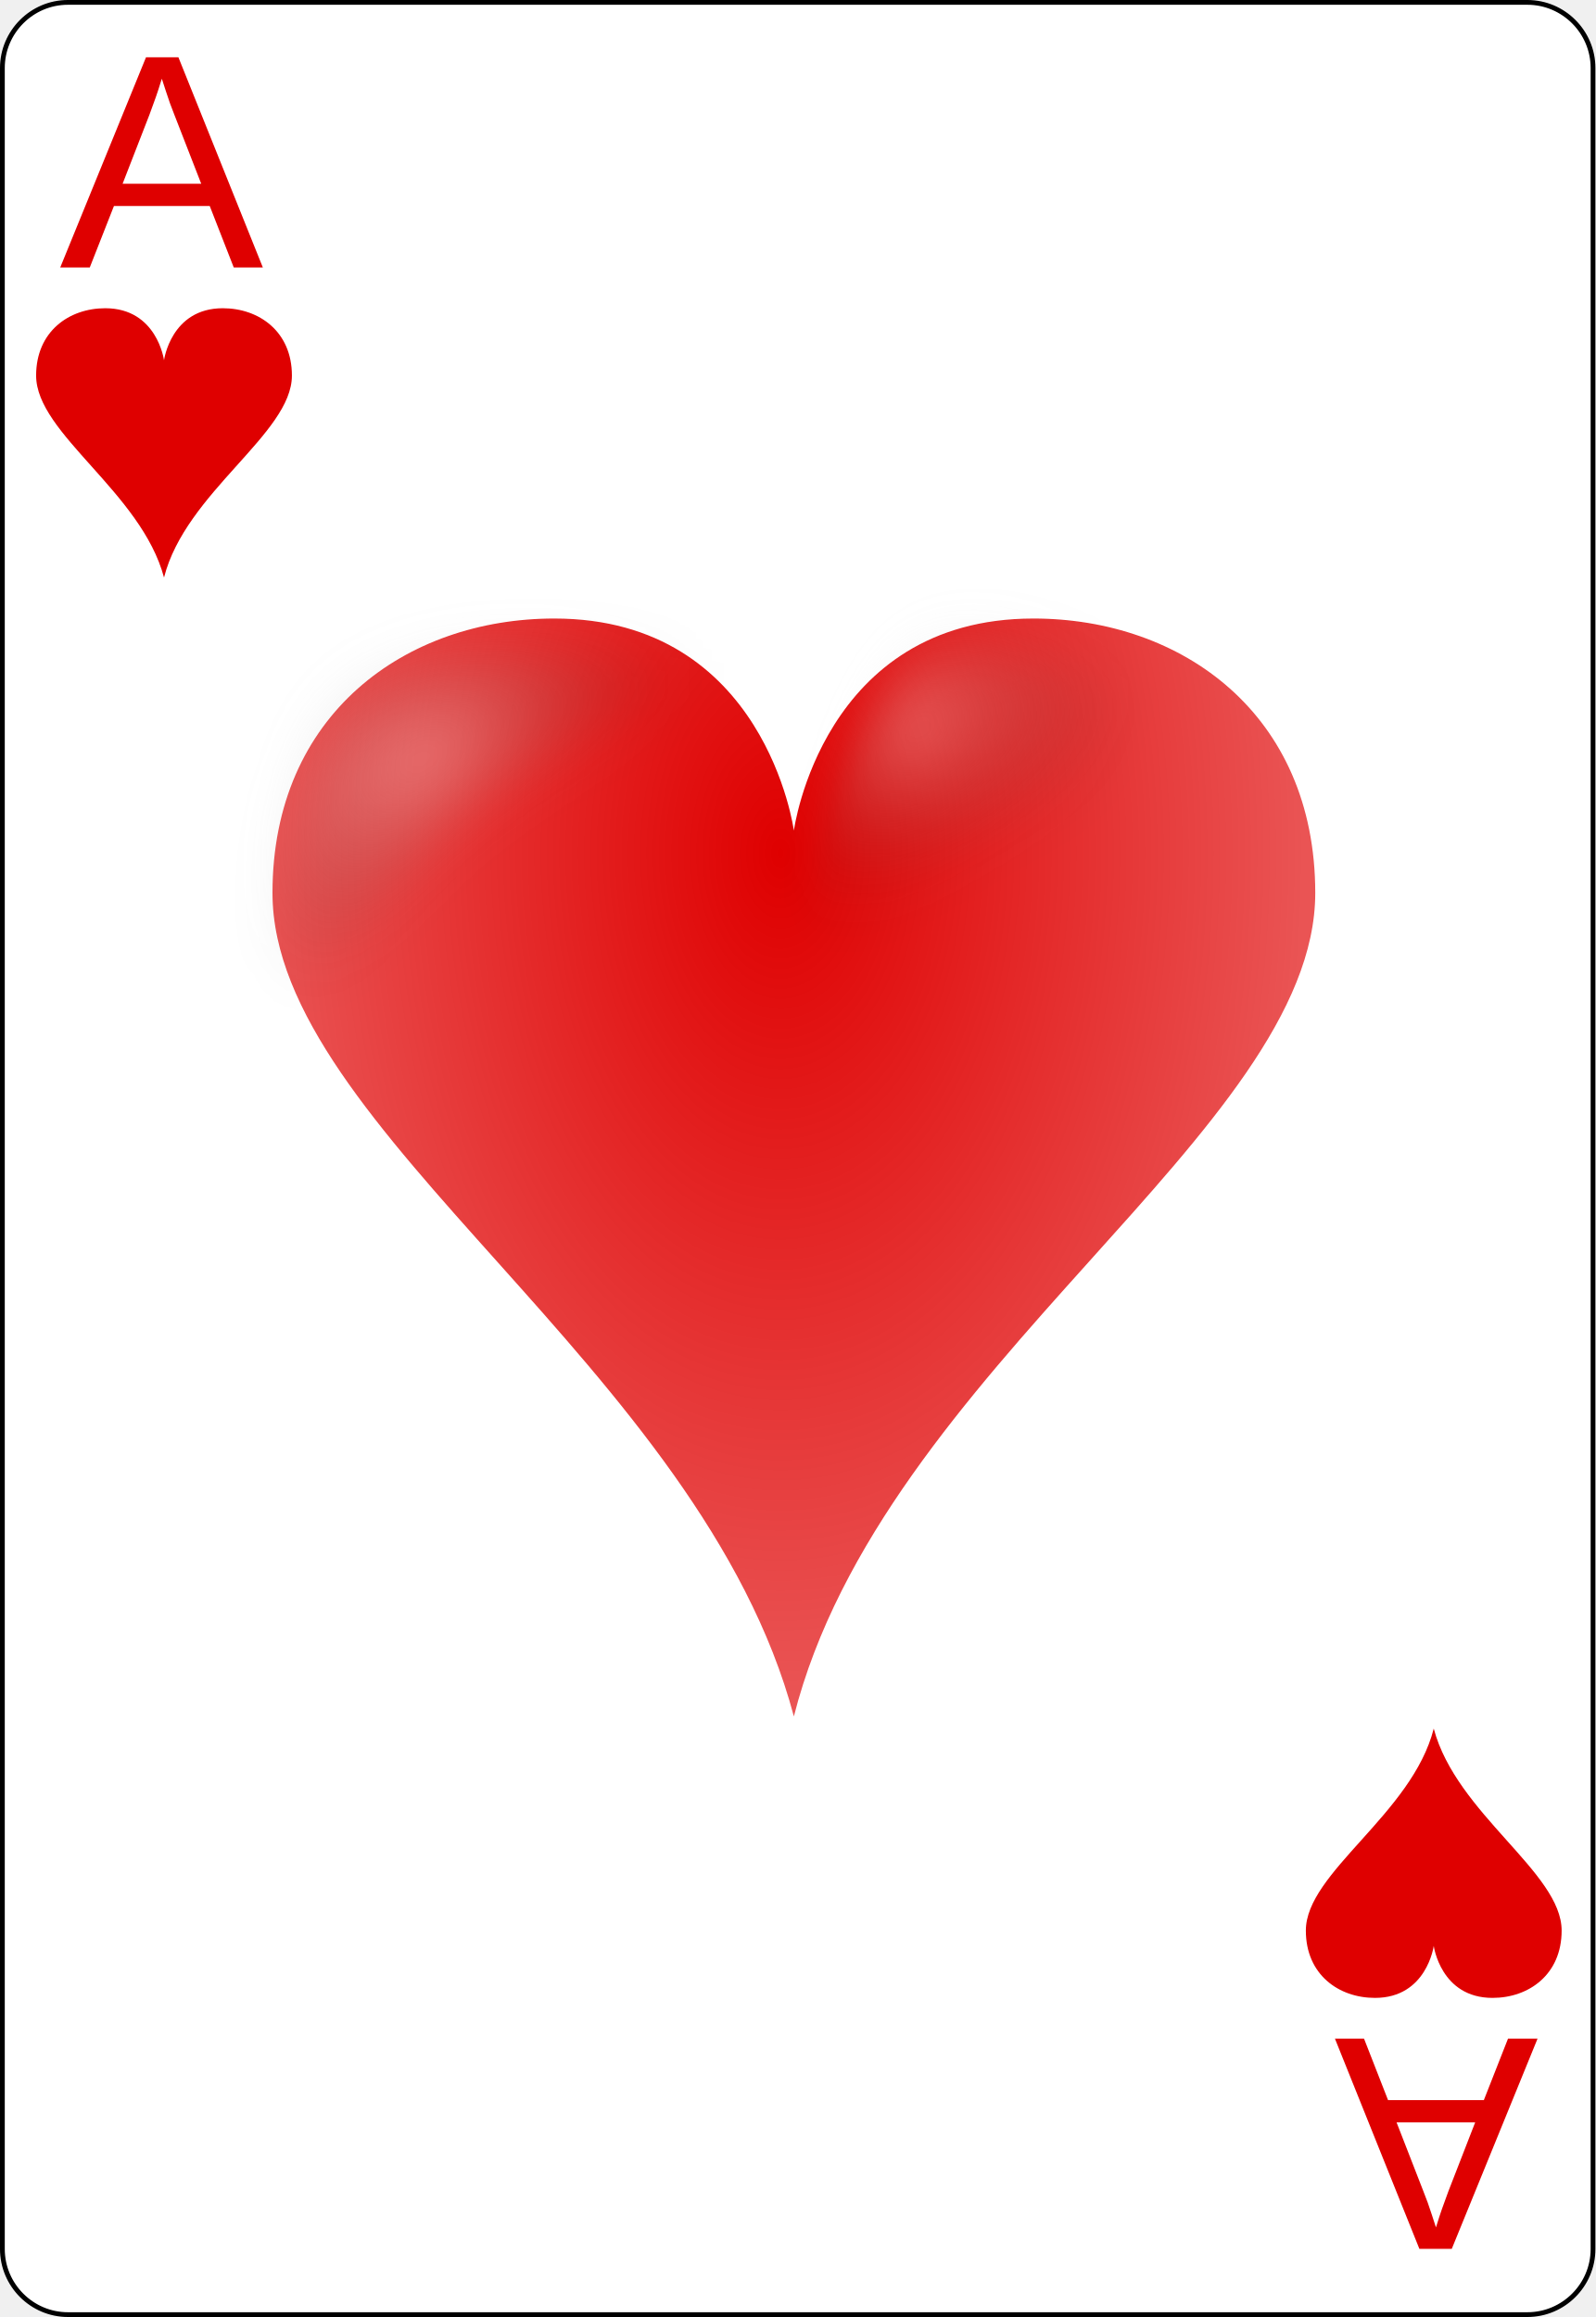
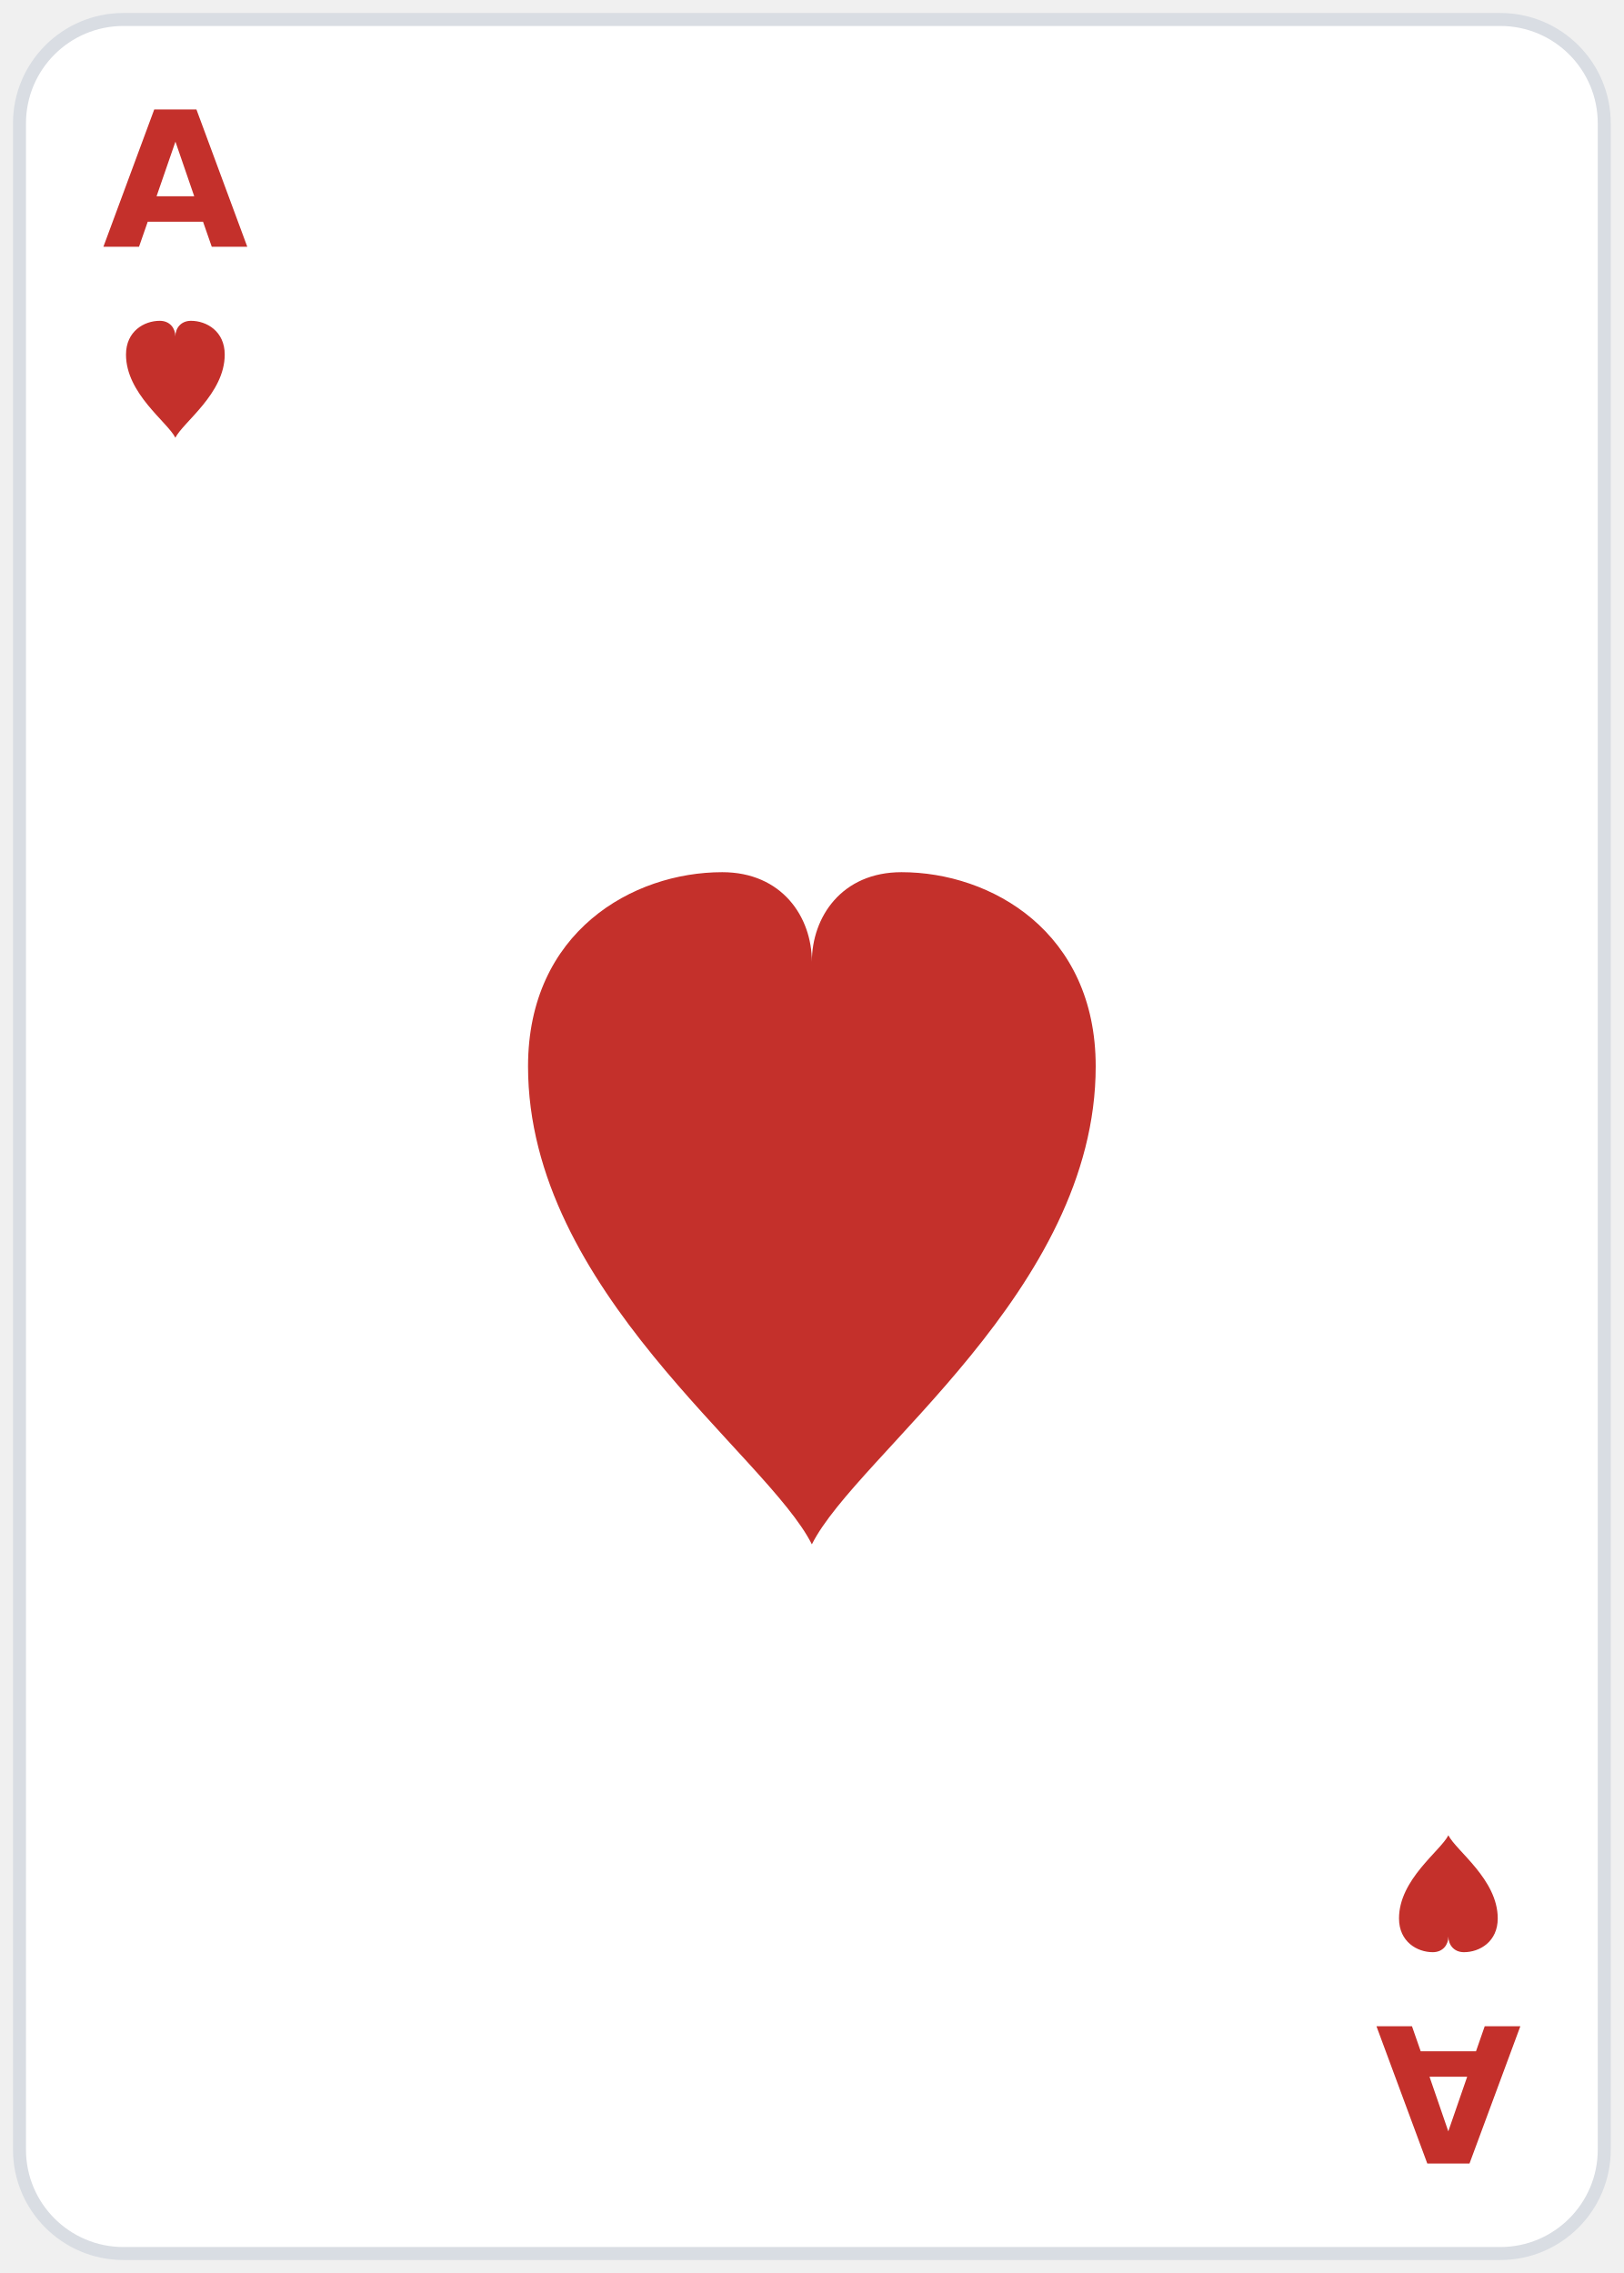
- <svg xmlns="http://www.w3.org/2000/svg" xmlns:xlink="http://www.w3.org/1999/xlink" width="167.087pt" height="242.667pt" viewBox="0 0 167.087 242.667" xml:space="preserve" id="svg2" version="1.1">
-   <defs id="defs41">
-     <radialGradient xlink:href="#linearGradient3773" id="radialGradient3781" cx="-0.158" cy="-8.835" fx="-0.158" fy="-8.835" r="8" gradientTransform="matrix(-1.584269,-0.02349808,0.03071979,-2.477574,-0.2485638,-26.71351)" gradientUnits="userSpaceOnUse" />
-     <linearGradient id="linearGradient3773">
-       <stop style="stop-color:#000000;stop-opacity:1;" offset="0" id="stop3775" />
-       <stop style="stop-color:#000000;stop-opacity:0.649;" offset="1" id="stop3777" />
-     </linearGradient>
-     <radialGradient xlink:href="#linearGradient3773" id="radialGradient3957" cx="-0.158" cy="-8.835" fx="-0.158" fy="-8.835" r="8" gradientTransform="matrix(-1.584269,-0.02349808,0.03071979,-2.477574,-0.2485638,-26.71351)" gradientUnits="userSpaceOnUse" />
-     <linearGradient id="linearGradient3959">
-       <stop style="stop-color:#000000;stop-opacity:1;" offset="0" id="stop3961" />
-       <stop style="stop-color:#000000;stop-opacity:0.649;" offset="1" id="stop3963" />
-     </linearGradient>
-     <radialGradient r="81.903" fy="509.476" fx="168.025" cy="509.476" cx="168.025" gradientTransform="matrix(1.25656,-0.7774064,0.3366382,0.5361257,-221.2021,359.2426)" gradientUnits="userSpaceOnUse" id="radialGradient3975" xlink:href="#linearGradient3784-4" />
-     <linearGradient id="linearGradient3784-4">
-       <stop style="stop-color:#ffffff;stop-opacity:0.435;" offset="0" id="stop3786-8" />
-       <stop style="stop-color:#000000;stop-opacity:0;" offset="1" id="stop3788-6" />
-     </linearGradient>
-     <radialGradient xlink:href="#linearGradient3784-4-5" id="radialGradient3929" gradientUnits="userSpaceOnUse" gradientTransform="matrix(1.25656,-0.7774064,0.3366382,0.5361257,-221.2021,359.2426)" cx="168.025" cy="509.476" fx="168.025" fy="509.476" r="81.903" />
-     <linearGradient id="linearGradient3784-4-5">
-       <stop style="stop-color:#ffffff;stop-opacity:0.489;" offset="0" id="stop3786-8-0" />
-       <stop style="stop-color:#000000;stop-opacity:0;" offset="1" id="stop3788-6-3" />
-     </linearGradient>
-     <radialGradient xlink:href="#linearGradient3784-4-1" id="radialGradient3927" gradientUnits="userSpaceOnUse" gradientTransform="matrix(1.25656,-0.7774064,0.3366382,0.5361257,-221.2021,359.2426)" cx="168.025" cy="509.476" fx="168.025" fy="509.476" r="81.903" />
-     <linearGradient id="linearGradient3784-4-1">
-       <stop style="stop-color:#ffffff;stop-opacity:0.237;" offset="0" id="stop3786-8-03" />
-       <stop style="stop-color:#000000;stop-opacity:0;" offset="1" id="stop3788-6-6" />
-     </linearGradient>
-     <radialGradient xlink:href="#linearGradient3768" id="radialGradient3776" cx="-0.206" cy="-4.579" fx="-0.206" fy="-4.579" r="8" gradientTransform="matrix(-1,0,0,-1.720176,-0.4120407,-13.02719)" gradientUnits="userSpaceOnUse" />
-     <linearGradient id="linearGradient3768">
-       <stop style="stop-color:#df0000;stop-opacity:1;" offset="0" id="stop3770" />
-       <stop style="stop-color:#df0000;stop-opacity:0.672;" offset="1" id="stop3772" />
-     </linearGradient>
-     <radialGradient r="81.903" fy="511.223" fx="171.487" cy="511.223" cx="171.487" gradientTransform="matrix(1.152989,-0.6739155,0.3948202,0.6754904,-233.6326,270.4008)" gradientUnits="userSpaceOnUse" id="radialGradient4013" xlink:href="#linearGradient3784-4-6" />
-     <linearGradient id="linearGradient3784-4-6">
-       <stop style="stop-color:#ffffff;stop-opacity:0.313;" offset="0" id="stop3786-8-8" />
-       <stop style="stop-color:#000000;stop-opacity:0;" offset="1" id="stop3788-6-8" />
-     </linearGradient>
-     <filter color-interpolation-filters="sRGB" id="filter3834-6" x="-0.139" width="1.279" y="-0.162" height="1.325">
-       <feGaussianBlur stdDeviation="9.511" id="feGaussianBlur3836-6" />
-     </filter>
-     <radialGradient r="81.903" fy="492.632" fx="159.354" cy="492.632" cx="159.354" gradientTransform="matrix(1.089478,-0.715138,0.4464527,0.6562658,-244.9333,290.9185)" gradientUnits="userSpaceOnUse" id="radialGradient4013-8" xlink:href="#linearGradient3784-4-2" />
-     <linearGradient id="linearGradient3784-4-2">
-       <stop style="stop-color:#ffffff;stop-opacity:0.29;" offset="0" id="stop3786-8-1" />
-       <stop style="stop-color:#000000;stop-opacity:0;" offset="1" id="stop3788-6-5" />
-     </linearGradient>
-     <filter color-interpolation-filters="sRGB" id="filter3834-6-3" x="-0.139" width="1.279" y="-0.162" height="1.325">
-       <feGaussianBlur stdDeviation="9.511" id="feGaussianBlur3836-6-3" />
-     </filter>
-     <radialGradient r="81.903" fy="492.632" fx="159.354" cy="492.632" cx="159.354" gradientTransform="matrix(1.089478,-0.715138,0.4464527,0.6562658,-244.9333,290.9185)" gradientUnits="userSpaceOnUse" id="radialGradient3073" xlink:href="#linearGradient3784-4-2" />
-   </defs>
-   <g id="Layer_x0020_1" style="fill-rule:nonzero;clip-rule:nonzero;stroke:#000000;stroke-miterlimit:4;">
-     <path style="fill:#FFFFFF;stroke-width:0.5;" d="M166.837,235.548c0,3.777-3.087,6.869-6.871,6.869H7.111c-3.775,0-6.861-3.092-6.861-6.869V7.12C0.25,3.343,3.336,0.25,7.111,0.25h152.855    c3.784,0,6.871,3.093,6.871,6.87v228.428z" id="path5" />
-     <g style="stroke:none;" id="g7">
-       <g id="g9">
- 				
- 			</g>
-     </g>
-     <g id="g15">
- 			
- 		</g>
-     <g id="g19">
- 			
- 		</g>
-     <g style="stroke:none;" id="g23">
-       <g id="g25">
- 				
- 			</g>
-     </g>
-     <g style="stroke:none;" id="g31">
-       <g id="g33">
- 				
- 			</g>
+ <svg xmlns="http://www.w3.org/2000/svg" width="250" height="350" viewBox="0 0 250 350">
+   <rect x="3" y="3" width="244" height="344" rx="16" fill="#ffffff" stroke="#d9dde3" stroke-width="2" />
+   <g transform="translate(125.0 178.0) scale(2.300)">
+     <g fill="#c4302b">
+       <path d="M0,26 C-3,20 -19,9 -19,-6 C-19,-15 -12,-19 -6,-19 C-2,-19 0,-16 0,-13 C0,-16 2,-19 6,-19 C12,-19 19,-15 19,-6 C19,9 3,20 0,26 Z" />
    </g>
  </g>
-   <text xml:space="preserve" style="font-size:32px;font-style:normal;font-weight:normal;line-height:125%;letter-spacing:0px;word-spacing:0px;fill:#df0000;fill-opacity:1;stroke:none;font-family:Bitstream Vera Sans" x="6.246" y="28.013" id="text3788">
-     <tspan id="tspan3790" x="6.246" y="28.013" style="font-style:normal;font-variant:normal;font-weight:normal;font-stretch:normal;font-family:Arial;-inkscape-font-specification:Arial;fill:#df0000;fill-opacity:1">A</tspan>
-   </text>
-   <g transform="matrix(0.1968698,0,0,0.1968698,11.54991,16.86967)" id="g3036">
-     <g style="stroke:none" id="layer1-9" transform="matrix(34.67063,0,0,32.44841,363.6508,535.3979)">
-       <path d="M 3.676,-9 C 0.433,-9 0,-5.523 0,-5.523 0,-5.523 -0.433,-9 -3.676,-9 -5.946,-9 -8,-7.441 -8,-4.5 -8,-0.614 -1.421,3.294 0,9 1.352,3.299 8,-0.614 8,-4.5 8,-7.441 5.946,-9 3.676,-9 z" id="hl" style="fill:url(#radialGradient3776);fill-opacity:1;stroke:none" />
+   <g transform="translate(27 38)">
+     <text x="0" y="0" font-family="'DejaVu Sans','Helvetica',sans-serif" font-weight="bold" font-size="29" fill="#c4302b" text-anchor="middle">A</text>
+     <g transform="translate(0 19) scale(0.4)">
+       <g fill="#c4302b">
+         <path d="M0,26 C-3,20 -19,9 -19,-6 C-19,-15 -12,-19 -6,-19 C-2,-19 0,-16 0,-13 C0,-16 2,-19 6,-19 C12,-19 19,-15 19,-6 C19,9 3,20 0,26 Z" />
+       </g>
    </g>
-     <path transform="matrix(1.484247,0,0,1.537104,-80.68896,-450.5936)" id="path3762-6-4" d="m 117.301,604.266 c 0,0 -8.068,-94.95 22.857,-122.857 34.761,-31.369 140,-11.429 140,-11.429 0,0 -71.54,24.838 -100,48.571 -27.21,22.692 -62.857,85.714 -62.857,85.714 z" style="fill:url(#radialGradient4013);fill-opacity:1;stroke:none;filter:url(#filter3834-6)" />
-     <path transform="matrix(1.153293,0.3378255,-0.3292825,1.401643,422.9377,-451.9048)" id="path3762-6-2-3" d="m 117.301,604.266 c 0,0 -8.068,-94.95 22.857,-122.857 34.761,-31.369 140,-11.429 140,-11.429 0,0 -63.093,37.071 -91.553,60.804 -27.21,22.692 -71.305,73.481 -71.305,73.481 z" style="fill:url(#radialGradient3073);fill-opacity:1;stroke:none;filter:url(#filter3834-6-3)" />
  </g>
-   <g transform="matrix(1.674307,0,0,1.566992,17.17751,46.38532)" id="layer1-9-6" style="fill:#df0000;fill-opacity:1">
-     <path style="fill:#df0000;fill-opacity:1" id="hl-8" d="M 3.676,-9 C 0.433,-9 0,-5.523 0,-5.523 0,-5.523 -0.433,-9 -3.676,-9 -5.946,-9 -8,-7.441 -8,-4.5 -8,-0.614 -1.421,3.294 0,9 1.352,3.299 8,-0.614 8,-4.5 8,-7.441 5.946,-9 3.676,-9 z" />
-   </g>
-   <text xml:space="preserve" style="font-size:32px;font-style:normal;font-weight:normal;line-height:125%;letter-spacing:0px;word-spacing:0px;fill:#df0000;fill-opacity:1;stroke:none;font-family:Bitstream Vera Sans" x="-161.088" y="-213.515" id="text3788-4" transform="scale(-1,-1)">
-     <tspan id="tspan3790-3" x="-161.088" y="-213.515" style="font-style:normal;font-variant:normal;font-weight:normal;font-stretch:normal;fill:#df0000;fill-opacity:1;font-family:Arial;-inkscape-font-specification:Arial">A</tspan>
-   </text>
-   <g transform="matrix(-1.674307,0,0,-1.566992,150.156,195.1431)" id="layer1-9-6-5" style="fill:#df0000;fill-opacity:1">
-     <path style="fill:#df0000;fill-opacity:1" id="hl-8-1" d="M 3.676,-9 C 0.433,-9 0,-5.523 0,-5.523 0,-5.523 -0.433,-9 -3.676,-9 -5.946,-9 -8,-7.441 -8,-4.5 -8,-0.614 -1.421,3.294 0,9 1.352,3.299 8,-0.614 8,-4.5 8,-7.441 5.946,-9 3.676,-9 z" />
+   <g transform="translate(223 312) rotate(180)">
+     <text x="0" y="0" font-family="'DejaVu Sans','Helvetica',sans-serif" font-weight="bold" font-size="29" fill="#c4302b" text-anchor="middle">A</text>
+     <g transform="translate(0 19) scale(0.4)">
+       <g fill="#c4302b">
+         <path d="M0,26 C-3,20 -19,9 -19,-6 C-19,-15 -12,-19 -6,-19 C-2,-19 0,-16 0,-13 C0,-16 2,-19 6,-19 C12,-19 19,-15 19,-6 C19,9 3,20 0,26 Z" />
+       </g>
+     </g>
  </g>
</svg>
